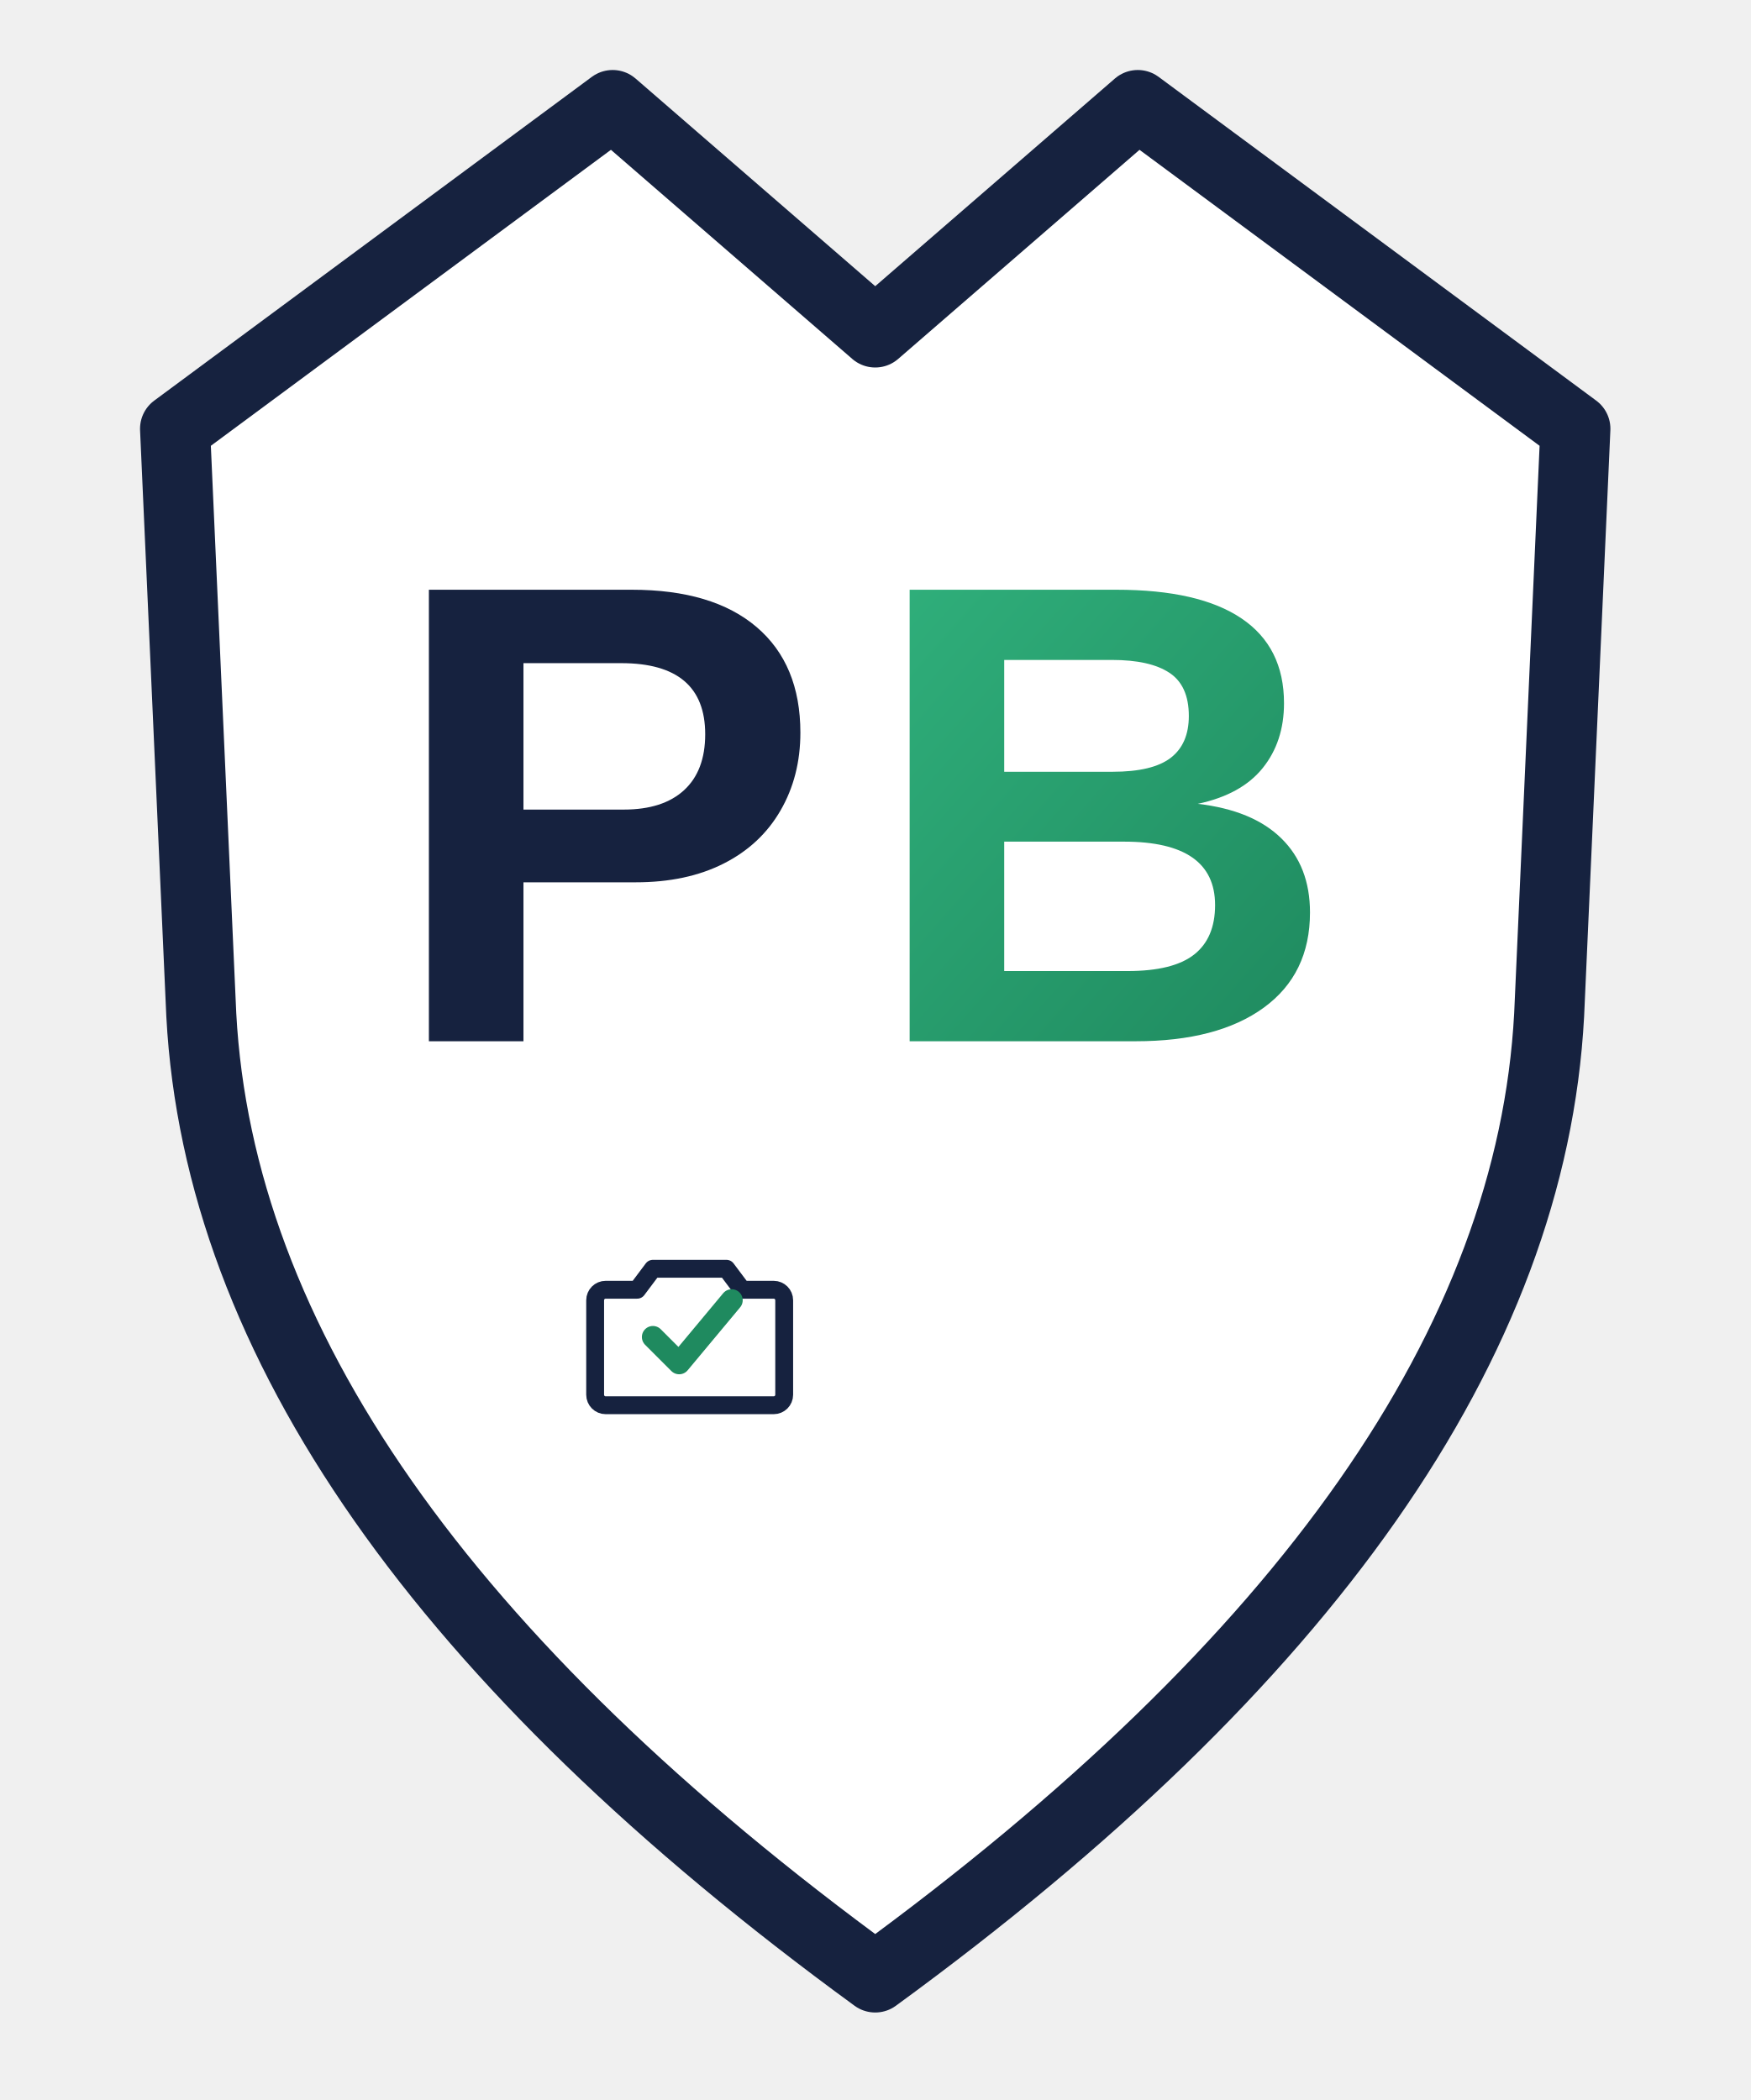
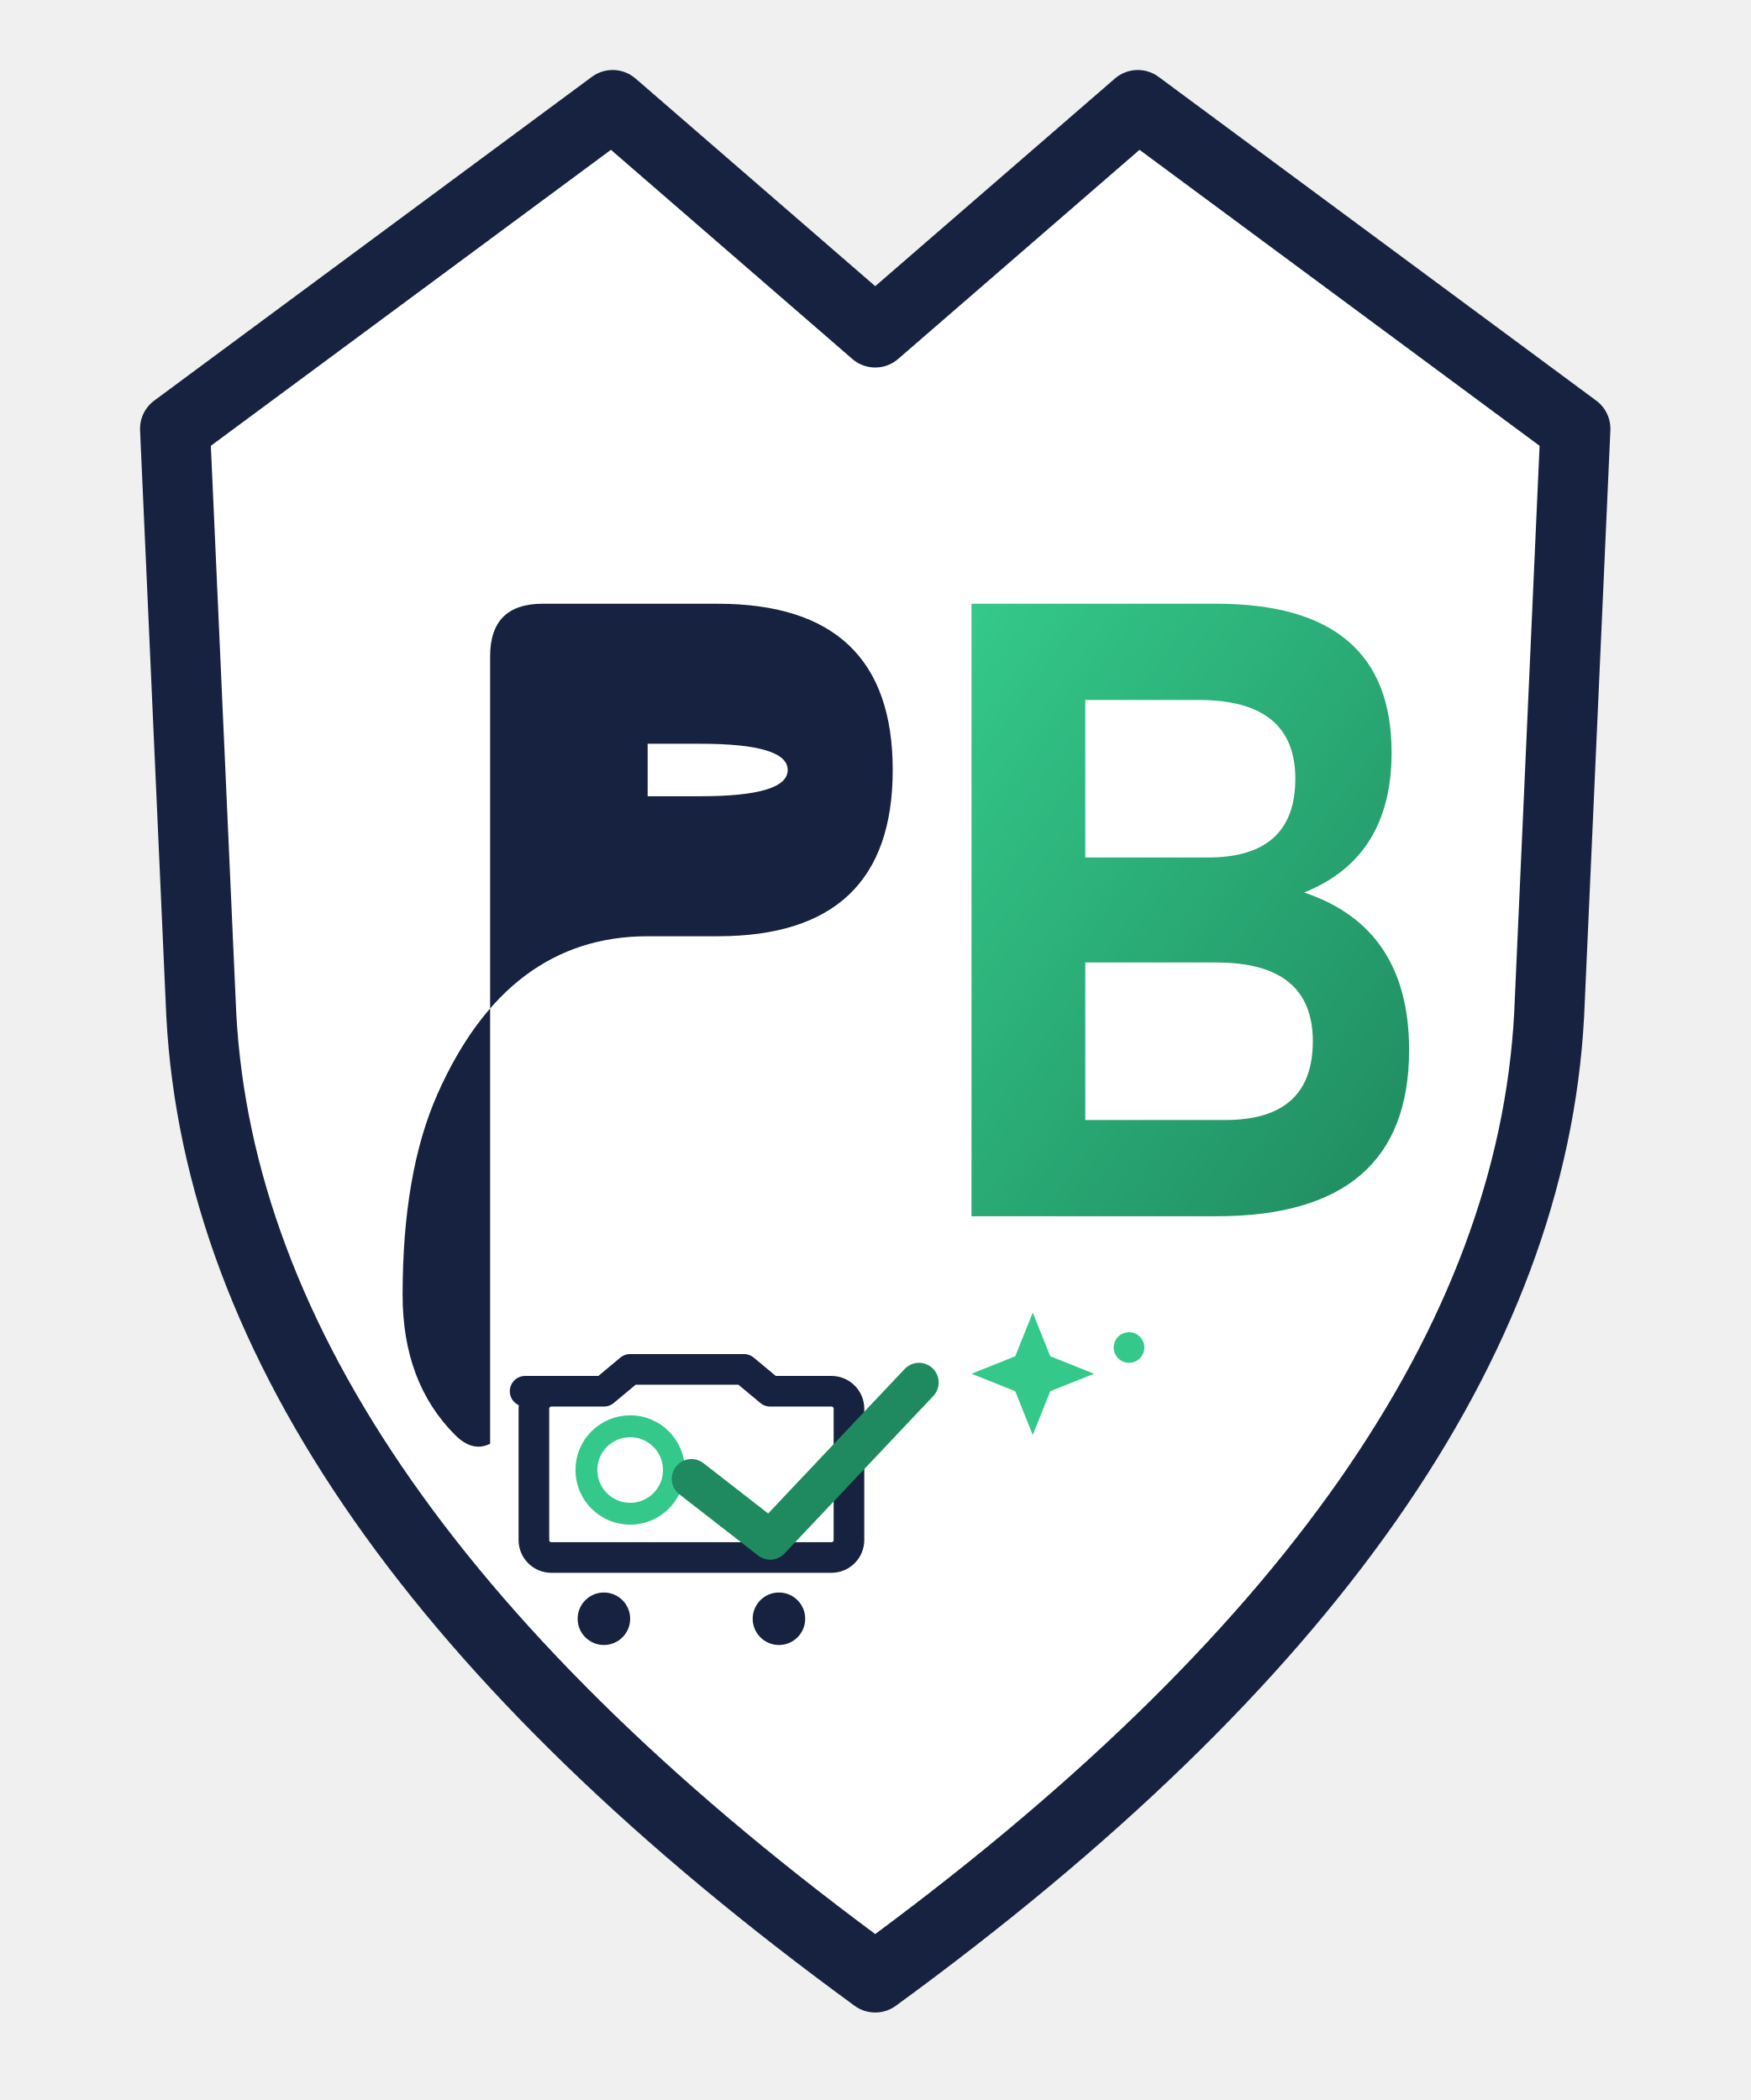
<svg xmlns="http://www.w3.org/2000/svg" viewBox="0 0 400 480">
  <defs>
    <linearGradient id="pbGreen" x1="0%" y1="0%" x2="100%" y2="100%">
-       <stop offset="0%" stop-color="#2FAE7A" />
+       <stop offset="0%" stop-color="#34C98A" />
      <stop offset="100%" stop-color="#1F8A5F" />
    </linearGradient>
  </defs>
  <path d="M40,98 L140,24 L200,76 L260,24 L360,98            L354,232 Q348,344 200,452            Q52,344 46,232 Z" fill="#FFFFFF" stroke="#16223F" stroke-width="16" stroke-linejoin="round" stroke-linecap="round" />
-   <text x="138" y="238" font-family="'Space Grotesk', Arial, sans-serif" font-weight="700" font-size="150" text-anchor="middle" fill="#16223F">P</text>
-   <text x="252" y="238" font-family="'Space Grotesk', Arial, sans-serif" font-weight="700" font-size="150" text-anchor="middle" fill="url(#pbGreen)">B</text>
-   <g transform="translate(136,278) scale(2.4)" fill="none" stroke="#16223F" stroke-width="1.7" stroke-linecap="round" stroke-linejoin="round">
-     <path d="M1 7h3l1.5-2h7L14 7h3a1 1 0 0 1 1 1v9a1 1 0 0 1-1 1H1a1 1 0 0 1-1-1V8a1 1 0 0 1 1-1Z" />
-   </g>
-   <g transform="translate(136,278) scale(2.4)" fill="none" stroke="#1F8A5F" stroke-width="2.1" stroke-linecap="round" stroke-linejoin="round">
-     <path d="M5.5 11.5 8 14l5-6" />
+   <path d="M112,330            L112,150            Q112,138 124,138            L164,138            Q204,138 204,176            Q204,214 164,214            L148,214            L148,214            Q116,214 100,250            Q92,268 92,296            Q92,316 104,328            Q108,332 112,330 Z" fill="#16223F" />
+   <path d="M148,170 L148,182 Q148,182 160,182 Q180,182 180,176 Q180,170 160,170 Z" fill="#FFFFFF" />
+   <path d="M222,138            L278,138            Q318,138 318,172            Q318,196 298,204            Q322,212 322,240            Q322,278 278,278            L222,278 Z" fill="url(#pbGreen)" />
+   <path d="M248,160 L248,196 L276,196 Q296,196 296,178 Q296,160 274,160 Z" fill="#FFFFFF" />
+   <path d="M248,220 L248,256 L280,256 Q300,256 300,238 Q300,220 278,220 Z" fill="#FFFFFF" />
+   <g transform="translate(118,300)">
+     <path d="M118,0 L122,10 L132,14 L122,18 L118,28 L114,18 L104,14 L114,10 Z" fill="#34C98A" />
+     <circle cx="140" cy="8" r="3.5" fill="#34C98A" />
+     <path d="M2,18 L20,18 L26,13 L52,13 L58,18 L72,18 A4,4 0 0 1 76,22 L76,52               A4,4 0 0 1 72,56 L8,56 A4,4 0 0 1 4,52 L4,22 A4,4 0 0 1 8,18 Z" fill="none" stroke="#16223F" stroke-width="7" stroke-linejoin="round" />
+     <circle cx="20" cy="70" r="6" fill="#16223F" />
+     <circle cx="60" cy="70" r="6" fill="#16223F" />
+     <circle cx="26" cy="36" r="10" fill="#FFFFFF" stroke="#34C98A" stroke-width="5" />
+     <path d="M40,38 L58,52 L92,16" fill="none" stroke="#1F8A5F" stroke-width="9" stroke-linecap="round" stroke-linejoin="round" />
  </g>
</svg>
